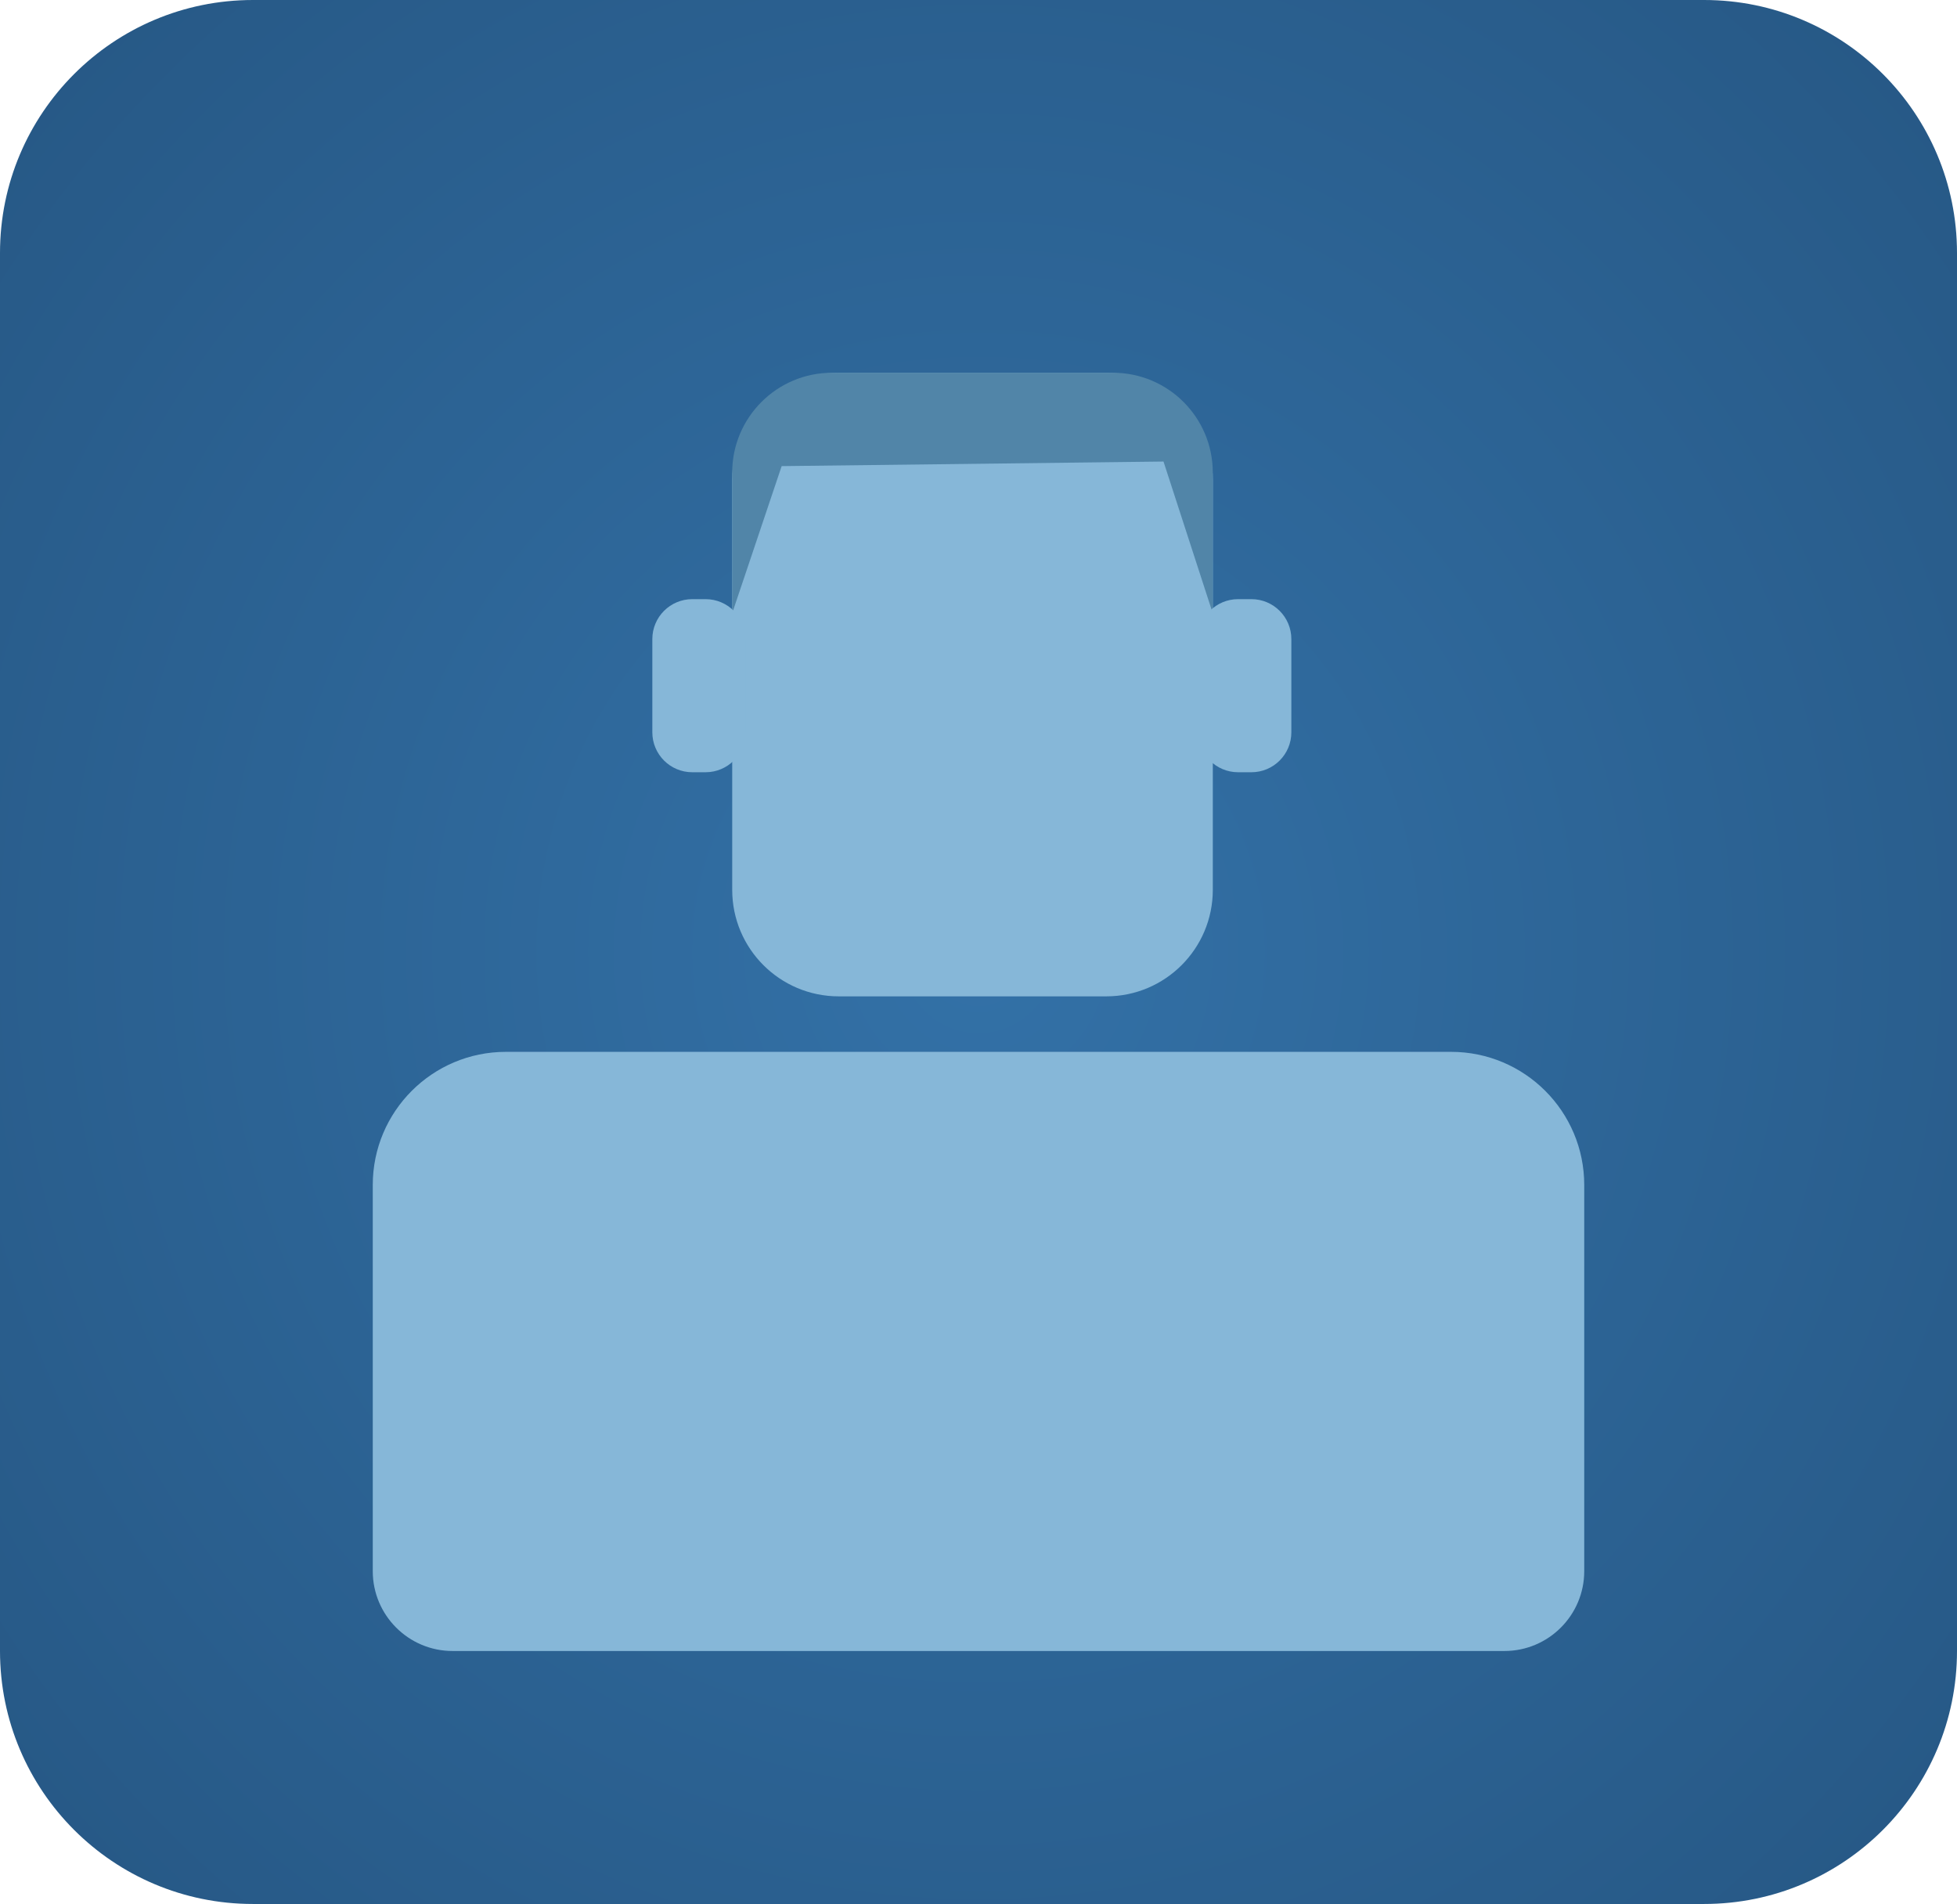
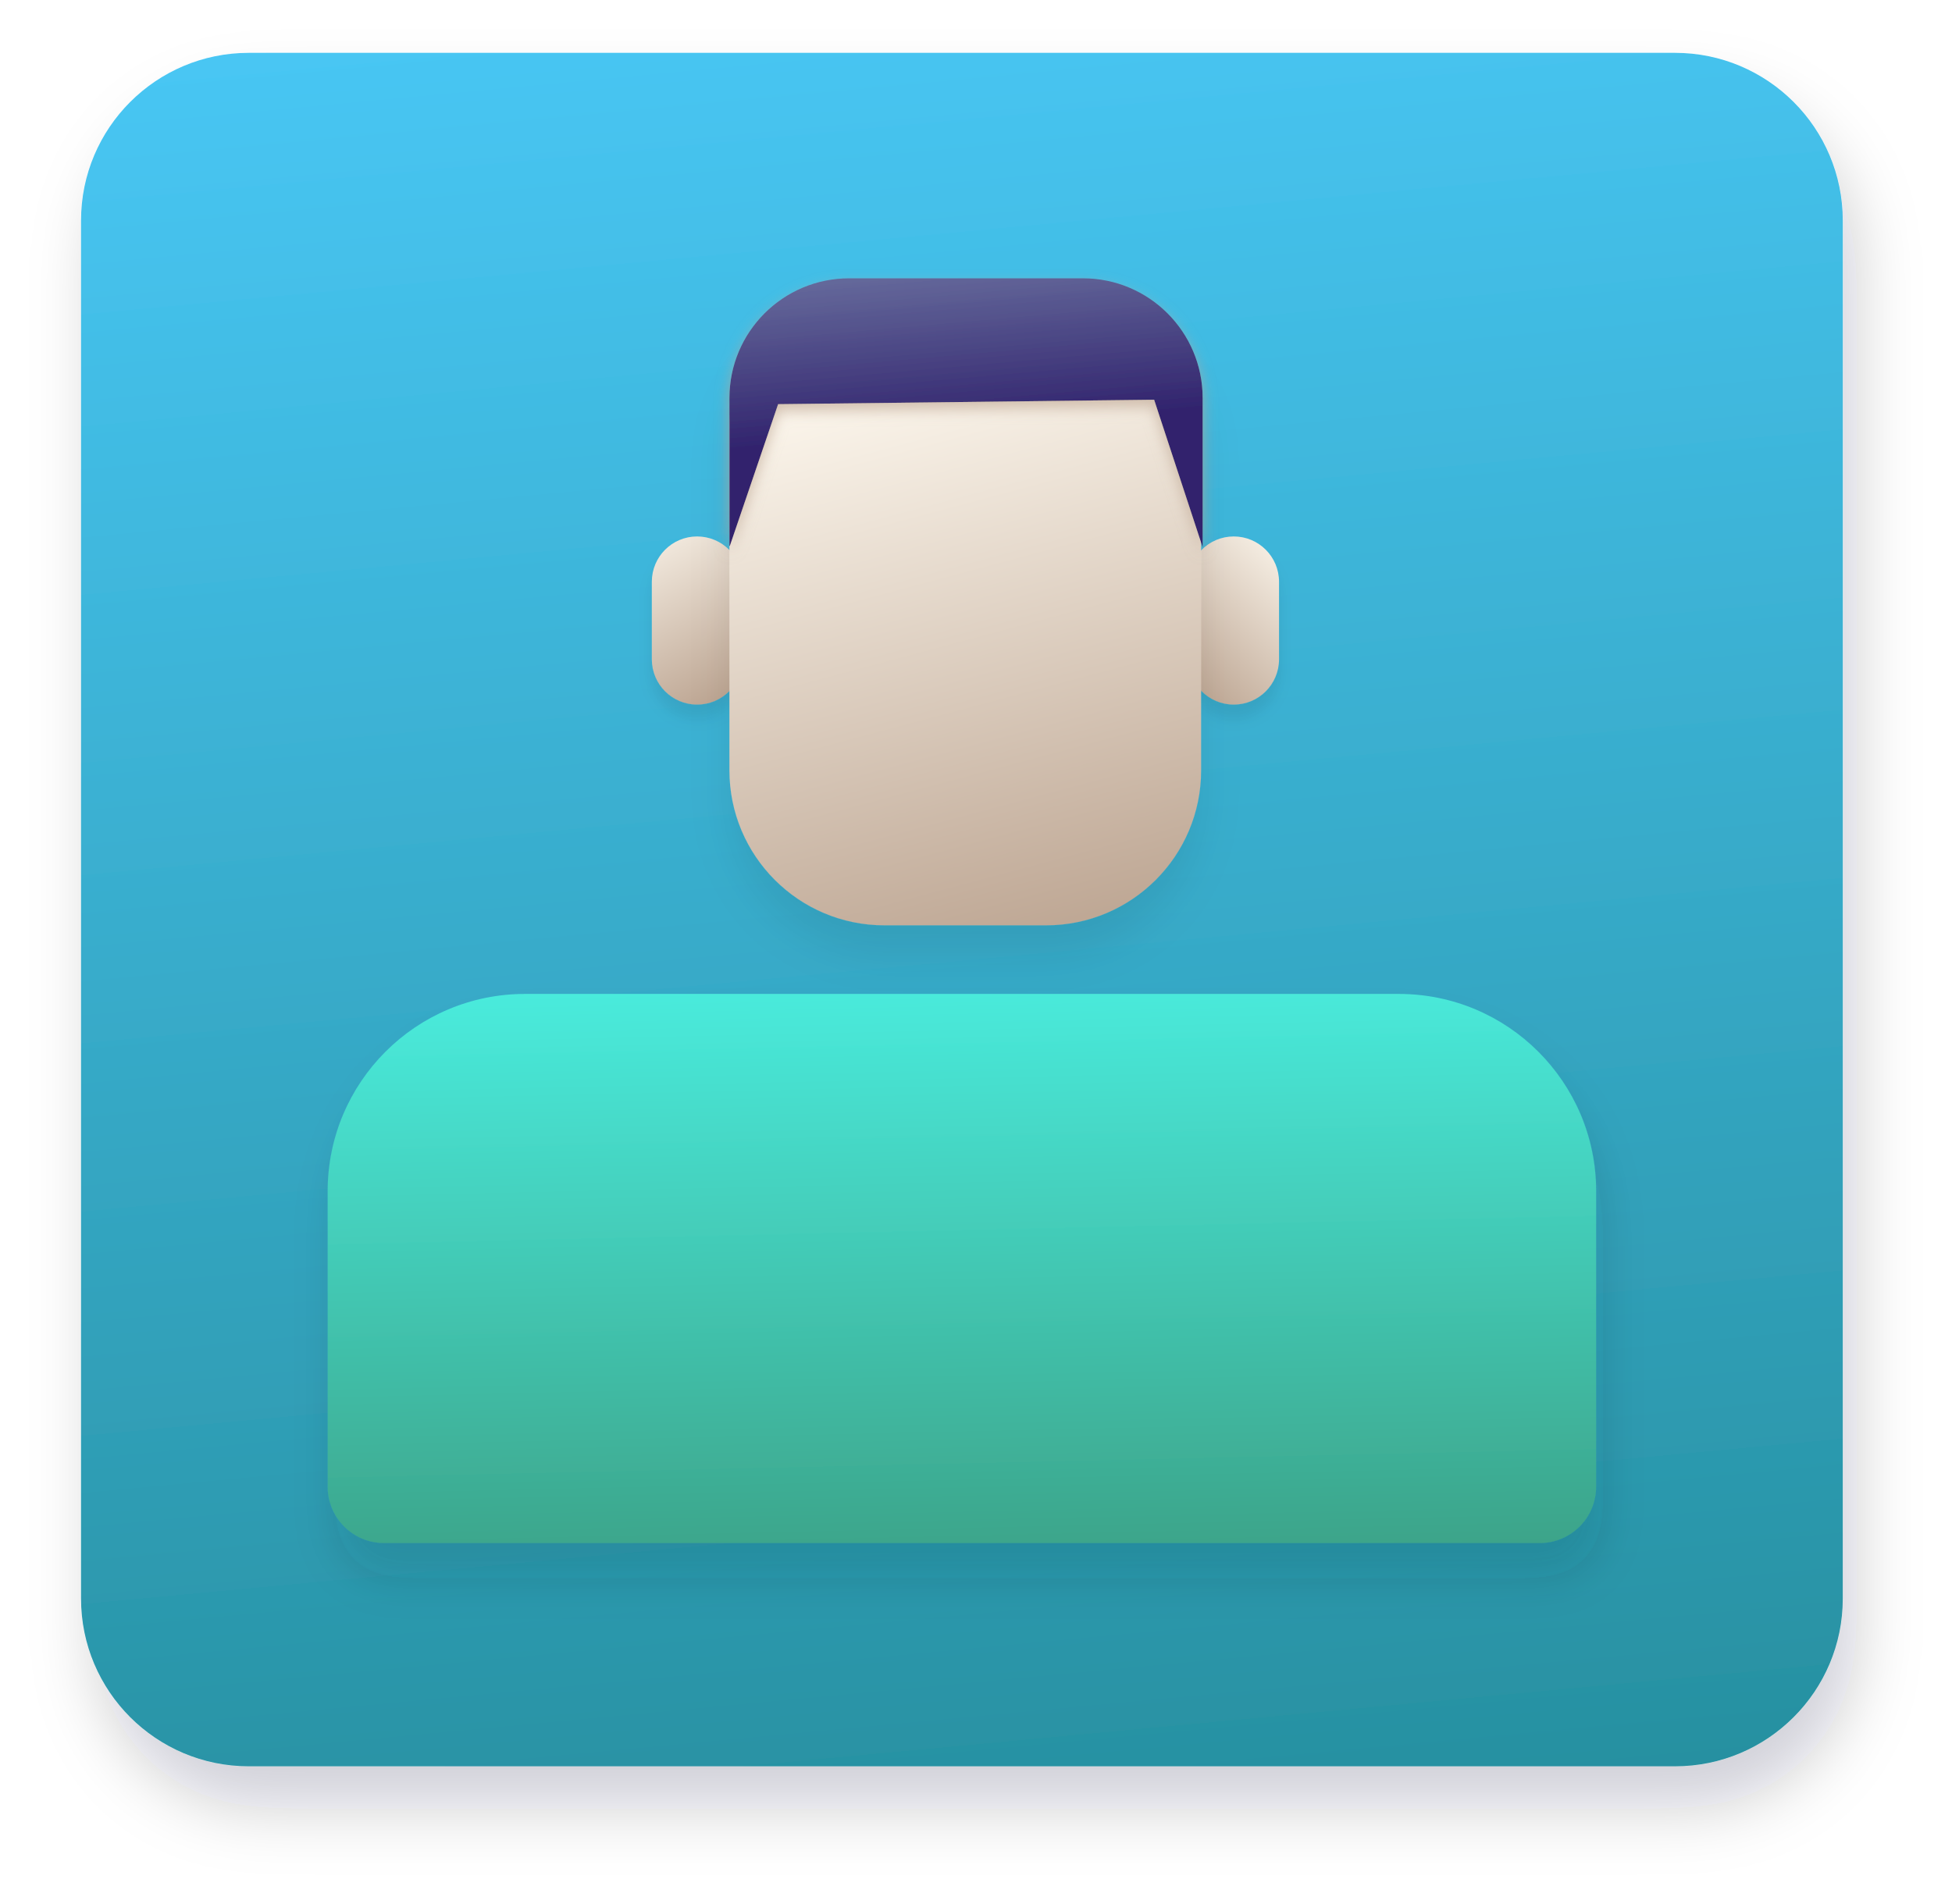
- <svg xmlns="http://www.w3.org/2000/svg" width="147" height="143" viewBox="0 0 147 143">
+ <svg xmlns="http://www.w3.org/2000/svg" xmlns:xlink="http://www.w3.org/1999/xlink" width="277" height="270.197" viewBox="0 0 277 270.197">
  <defs>
-     <radialGradient id="a" cx="0.5" cy="0.5" r="1.635" gradientTransform="translate(0 -0.04) scale(1 1.08)" gradientUnits="objectBoundingBox">
-       <stop offset="0" stop-color="#3371a7" />
-       <stop offset="1" stop-color="#143353" />
-     </radialGradient>
+     <linearGradient id="a" x1="0.202" y1="-0.148" x2="0.335" y2="1.22" gradientUnits="objectBoundingBox">
+       <stop offset="0" stop-color="#4ccdfe" />
+       <stop offset="1" stop-color="#228894" />
+     </linearGradient>
+     <filter id="b" x="0" y="0" width="277" height="270.197" filterUnits="userSpaceOnUse">
+       <feOffset dx="2" dy="6" input="SourceAlpha" />
+       <feGaussianBlur stdDeviation="4.5" result="c" />
+       <feFlood flood-color="#04162e" flood-opacity="0.18" />
+       <feComposite operator="in" in2="c" />
+       <feComposite in="SourceGraphic" />
+     </filter>
+     <linearGradient id="d" x1="0.129" y1="-0.272" x2="0.2" y2="1.082" gradientUnits="objectBoundingBox">
+       <stop offset="0" stop-color="#4cfef2" />
+       <stop offset="1" stop-color="#3ca186" />
+     </linearGradient>
+     <filter id="e" x="38.5" y="137.069" width="198" height="95.938" filterUnits="userSpaceOnUse">
+       <feOffset dx="1" dy="5" input="SourceAlpha" />
+       <feGaussianBlur stdDeviation="3" result="f" />
+       <feFlood flood-color="#1e3040" flood-opacity="0.122" />
+       <feComposite operator="in" in2="f" />
+       <feComposite in="SourceGraphic" />
+     </filter>
+     <linearGradient id="g" x1="0.5" y1="-0.275" x2="1" y2="1.472" gradientUnits="objectBoundingBox">
+       <stop offset="0" stop-color="#fbf5eb" />
+       <stop offset="1" stop-color="#a2836c" />
+     </linearGradient>
+     <filter id="h" x="89.5" y="75.142" width="18.85" height="29.864" filterUnits="userSpaceOnUse">
+       <feOffset dy="2" input="SourceAlpha" />
+       <feGaussianBlur stdDeviation="1" result="i" />
+       <feFlood flood-opacity="0.078" />
+       <feComposite operator="in" in2="i" />
+       <feComposite in="SourceGraphic" />
+     </filter>
+     <linearGradient id="j" x1="0.5" y1="-0.275" x2="-0.326" y2="1.375" xlink:href="#g" />
+     <filter id="k" x="165.65" y="75.142" width="18.85" height="29.864" filterUnits="userSpaceOnUse">
+       <feOffset dy="2" input="SourceAlpha" />
+       <feGaussianBlur stdDeviation="1" result="l" />
+       <feFlood flood-opacity="0.078" />
+       <feComposite operator="in" in2="l" />
+       <feComposite in="SourceGraphic" />
+     </filter>
+     <linearGradient id="m" x1="0.261" y1="0.129" x2="0.545" y2="1.492" xlink:href="#g" />
+     <filter id="n" x="94.514" y="39.5" width="84.935" height="104.835" filterUnits="userSpaceOnUse">
+       <feOffset dy="4" input="SourceAlpha" />
+       <feGaussianBlur stdDeviation="3" result="o" />
+       <feFlood flood-opacity="0.078" />
+       <feComposite operator="in" in2="o" />
+       <feComposite in="SourceGraphic" />
+     </filter>
+     <linearGradient id="p" x1="0.198" y1="-0.323" x2="0.34" y2="0.589" gradientUnits="objectBoundingBox">
+       <stop offset="0" stop-color="#818fb4" />
+       <stop offset="1" stop-color="#31236d" />
+     </linearGradient>
+     <filter id="q" x="100.514" y="37.5" width="73.155" height="44.181" filterUnits="userSpaceOnUse">
+       <feOffset dy="1" input="SourceAlpha" />
+       <feGaussianBlur stdDeviation="1" result="r" />
+       <feFlood flood-color="#bfa895" flood-opacity="0.69" />
+       <feComposite operator="in" in2="r" />
+       <feComposite in="SourceGraphic" />
+     </filter>
  </defs>
-   <rect width="147" height="143" rx="19" fill="url(#a)" />
-   <g transform="translate(28 28)" style="isolation:isolate">
-     <path d="M10,0H81A10,10,0,0,1,91,10V39a6,6,0,0,1-6,6H6a6,6,0,0,1-6-6V10A10,10,0,0,1,10,0Z" transform="translate(0 51)" fill="#86b7d8" />
-     <rect width="36.1" height="46.832" rx="8" transform="translate(27)" fill="#86b7d8" />
-     <path d="M39.484,1050.277l-28.683.343L7.109,1061.6l-.023-.046v-10.447a7.5,7.5,0,0,1,7.5-7.5h21.1a7.5,7.5,0,0,1,7.5,7.5v10.574Z" transform="translate(19.913 -1043.612)" fill="#5185a8" />
-     <rect width="7" height="13" rx="3" transform="translate(21 17)" fill="#86b7d8" />
-     <rect width="7" height="13" rx="3" transform="translate(62 17)" fill="#86b7d8" />
+   <g transform="translate(-279.5 -226.5)">
+     <g transform="matrix(1, 0, 0, 1, 279.5, 226.5)" filter="url(#b)">
+       <path d="M23.81,0H226.19A23.81,23.81,0,0,1,250,23.81V219.388a23.81,23.81,0,0,1-23.81,23.81H23.81A23.81,23.81,0,0,1,0,219.388V23.81A23.81,23.81,0,0,1,23.81,0Z" transform="translate(11.5 7.5)" fill="url(#a)" />
+     </g>
+     <g transform="translate(0 -2.628)">
+       <g transform="matrix(1, 0, 0, 1, 279.5, 229.13)" filter="url(#e)">
+         <path d="M28,0H152a28,28,0,0,1,28,28V69.938a8,8,0,0,1-8,8H8a8,8,0,0,1-8-8V28A28,28,0,0,1,28,0Z" transform="translate(46.5 141.07)" fill="url(#d)" />
+       </g>
+       <g transform="translate(372 273.628)">
+         <g transform="matrix(1, 0, 0, 1, -92.5, -44.5)" filter="url(#h)">
+           <rect width="12.85" height="23.864" rx="6.425" transform="translate(92.5 76.14)" fill="url(#g)" />
+         </g>
+         <g transform="matrix(1, 0, 0, 1, -92.5, -44.5)" filter="url(#k)">
+           <rect width="12.85" height="23.864" rx="6.425" transform="translate(168.65 76.14)" fill="url(#j)" />
+         </g>
+         <g transform="matrix(1, 0, 0, 1, -92.5, -44.5)" filter="url(#n)">
+           <path d="M16,0H50.935a16,16,0,0,1,16,16V64.835a22,22,0,0,1-22,22H22a22,22,0,0,1-22-22V16A16,16,0,0,1,16,0Z" transform="translate(103.51 44.5)" fill="url(#m)" />
+         </g>
+         <g transform="matrix(1, 0, 0, 1, -92.5, -44.5)" filter="url(#q)">
+           <path d="M60.267,12.235l-53.357.629L.041,33.031,0,32.947V12A17,17,0,0,1,17-5H50.155a17,17,0,0,1,17,17V33.182Z" transform="translate(103.51 44.5)" fill="url(#p)" />
+         </g>
+       </g>
+     </g>
  </g>
</svg>
